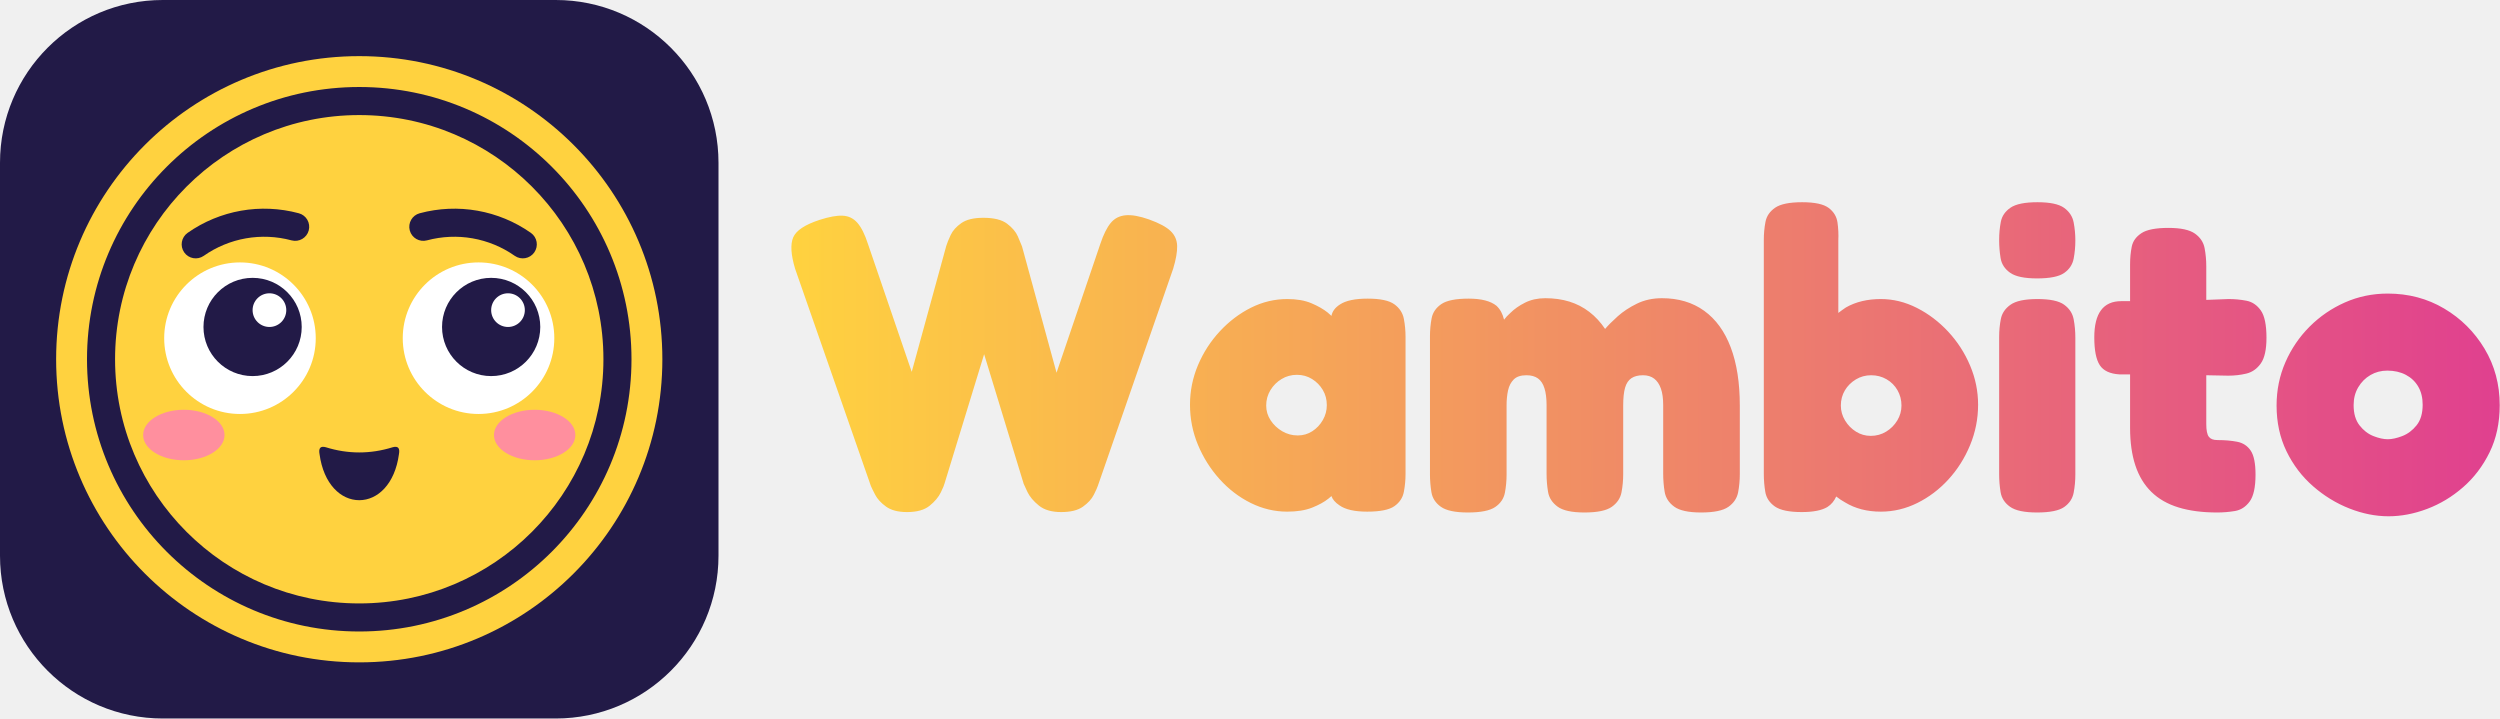
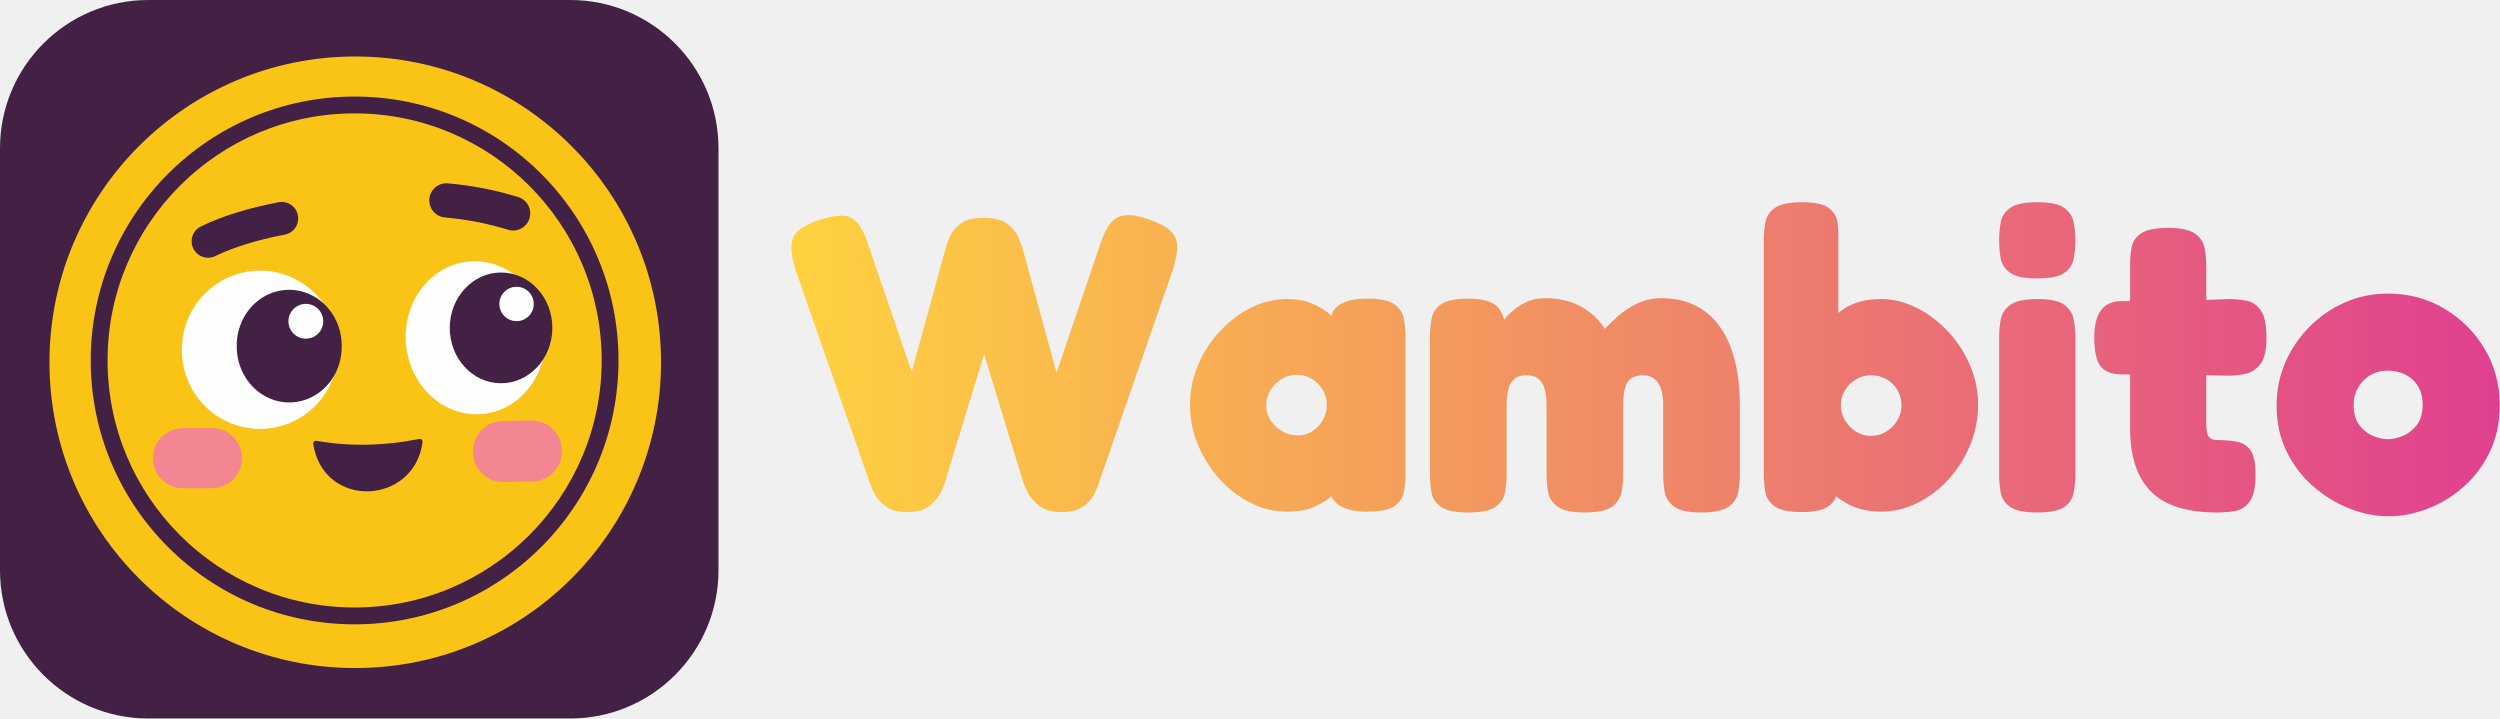
<svg xmlns="http://www.w3.org/2000/svg" viewBox="0 0 3563 1024" width="3563" height="1024">
  <defs>
-     <linearGradient id="wordmark" gradientUnits="userSpaceOnUse" x1="9.22" y1="0" x2="2443.8" y2="0">
+     <linearGradient id="wordmark" gradientUnits="userSpaceOnUse" x1="9.23" y1="0" x2="2443.8" y2="0">
      <stop offset="0" stop-color="#FFD23F" />
      <stop offset="1" stop-color="#E0408F" />
    </linearGradient>
  </defs>
  <g transform="translate(0 0)">
-     <path fill="#221A47" d="M232 0H792A232 232 0 0 1 1024 232V792A232 232 0 0 1 792 1024H232A232 232 0 0 1 0 792V232A232 232 0 0 1 232 0Z" />
-     <path fill="#FFD23F" d="M80 512a432 432 0 1 0 864 0a432 432 0 1 0 -864 0Z" />
-     <path fill="#221A47" fill-rule="evenodd" d="M124 512a388 388 0 1 0 776 0a388 388 0 1 0 -776 0ZM164 512a348 348 0 1 0 696 0a348 348 0 1 0 -696 0Z" />
-     <path fill="#221A47" d="M267.38 331.89A190 190 0 0 1 425.88 303.94A20 20 0 0 1 415.49 342.57A150 150 0 0 0 290.36 364.63A20 20 0 0 1 267.38 331.89ZM598.12 303.94A190 190 0 0 1 756.62 331.89A20 20 0 0 1 733.64 364.63A150 150 0 0 0 608.51 342.57A20 20 0 0 1 598.12 303.94Z" />
-     <path fill="#FFFFFF" d="M234 482a108 108 0 1 0 216 0a108 108 0 1 0 -216 0ZM574 482a108 108 0 1 0 216 0a108 108 0 1 0 -216 0Z" />
-     <path fill="#221A47" d="M290 466a70 70 0 1 0 140 0a70 70 0 1 0 -140 0ZM630 466a70 70 0 1 0 140 0a70 70 0 1 0 -140 0Z" />
-     <path fill="#FFFFFF" d="M360 442a24 24 0 1 0 48 0a24 24 0 1 0 -48 0ZM700 442a24 24 0 1 0 48 0a24 24 0 1 0 -48 0Z" />
-     <path fill="#FF8F9E" d="M204 620a58 36 0 1 0 116 0a58 36 0 1 0 -116 0ZM704 620a58 36 0 1 0 116 0a58 36 0 1 0 -116 0Z" />
-     <path fill="#221A47" d="M464.44 637.44Q512 652.2 559.56 637.44Q571.04 634.16 568.58 647.28C562.84 689.92 538.24 712.88 512 712.88C485.76 712.88 461.16 689.92 455.42 647.28Q452.96 634.16 464.44 637.44Z" />
+     <path fill="#422145" d="M211.4 0H812.6A211.4 211.4 0 0 1 1024 211.4V812.6A211.4 211.4 0 0 1 812.6 1024H211.4A211.4 211.4 0 0 1 0 812.6V211.4A211.4 211.4 0 0 1 211.4 0Z" />
+     <path fill="#FAC417" d="M70.5 516.3A435.8 435.8 0 1 0 942.1 516.3A435.8 435.8 0 1 0 70.5 516.3Z" />
+     <path fill="#422145" fill-rule="evenodd" d="M129.3 513.7A376.1 376.1 0 1 0 881.5 513.7A376.1 376.1 0 1 0 129.3 513.7ZM153.3 513.7A352.1 352.1 0 1 0 857.5 513.7A352.1 352.1 0 1 0 153.3 513.7Z" />
+     <path fill="none" stroke="#422145" stroke-width="47" stroke-linecap="round" d="M296.6 343.8Q339.5 323.1 401.5 311.3" />
+     <path fill="none" stroke="#422145" stroke-width="48.8" stroke-linecap="round" d="M636.2 285.6Q685.6 290 731.3 304.1" />
+     <path fill="#FEFEFE" d="M259.23 495.97A111.4 112.3 1.3 1 0 481.97 501.03A111.4 112.3 1.3 1 0 259.23 495.97ZM578.48 488.87A99.6 109.1 -4.3 1 0 777.12 473.93A99.6 109.1 -4.3 1 0 578.48 488.87Z" />
+     <path fill="#422145" d="M337.41 494.21A74.8 79.4 -0.7 1 0 486.99 492.39A74.8 79.4 -0.7 1 0 337.41 494.21ZM641 466.79A73.1 78.9 0.4 1 0 787.2 467.81A73.1 78.9 0.4 1 0 641 466.79Z" />
+     <path fill="#FEFEFE" d="M411.1 457.9A24.8 24.8 0 1 0 460.7 457.9A24.8 24.8 0 1 0 411.1 457.9ZM711.7 433.2A24.5 24.5 0 1 0 760.7 433.2A24.5 24.5 0 1 0 711.7 433.2Z" />
+     <path fill="#F38691" d="M260.75 610.15L302.05 610.15A42.85 42.85 0 0 1 344.9 653L344.9 653A42.85 42.85 0 0 1 302.05 695.85L260.75 695.85A42.85 42.85 0 0 1 217.9 653L217.9 653A42.85 42.85 0 0 1 260.75 610.15ZM715.97 600.11L757.36 599.31A42.5 42.5 -1.1 0 1 800.67 640.99L800.71 642.79A42.5 42.5 -1.1 0 1 759.03 686.09L717.64 686.89A42.5 42.5 -1.1 0 1 674.33 645.21L674.29 643.41A42.5 42.5 -1.1 0 1 715.97 600.11Z" />
+     <path fill="#422145" stroke="#422145" stroke-width="7.9" stroke-linejoin="round" d="M450.3 632.1Q520.8 644.7 598.3 629.5C587.4 715 464.2 721.2 450.3 632.1Z" />
    <path fill="url(#wordmark)" transform="translate(1118.78 725)" d="M174 4.8L174 4.8Q154.8 4.8 144-3Q133.2-10.8 128.4-20.1Q123.6-29.4 122.4-32.4L122.4-32.4L14.4-342Q5.4-372 11.7-386.7Q18-401.4 49.2-411.6L49.2-411.6Q69.6-418.2 82.2-417.6Q94.8-417 103.2-407.4Q111.6-397.8 118.2-377.4L118.2-377.4L180.6-195L229.8-374.4Q231.6-380.4 236.1-390Q240.6-399.6 251.4-407.1Q262.2-414.6 282.6-414.6L282.6-414.6Q305.4-414.6 316.5-406.2Q327.6-397.8 331.8-388.2Q336-378.6 337.8-373.8L337.8-373.8L387-193.8L449.4-377.4Q456-397.2 464.1-407.1Q472.2-417 485.4-418.2Q498.6-419.4 519-412.2L519-412.2Q540.6-404.4 549.6-395.7Q558.6-387 558.9-374.4Q559.2-361.8 553.2-342L553.2-342L445.8-32.4Q444.6-28.8 440.1-19.8Q435.6-10.8 424.8-3Q414 4.8 393.6 4.8L393.6 4.8Q373.2 4.8 361.8-4.5Q350.4-13.8 345.6-23.7Q340.8-33.6 340.2-35.4L340.2-35.4L283.8-220.2L227.4-36Q226.8-33 222-23.1Q217.2-13.2 206.1-4.2Q195 4.8 174 4.8ZM829.8 4.2L829.8 4.2Q802.8 4.2 790.2-4.8L790.2-4.8Q781.2-10.8 778.8-18L778.8-18Q777.0-16.2 774.6-14.4L774.6-14.4Q765.6-7.2 751.2-1.5Q736.8 4.2 715.8 4.2L715.8 4.2Q688.8 4.2 663.9-8.1Q639.0-20.4 619.5-42Q600.0-63.6 588.6-90.9Q577.2-118.2 577.2-148.2L577.2-148.2Q577.2-177.6 588.6-204.6Q600.0-231.6 619.8-252.9Q639.6-274.2 664.2-286.5Q688.8-298.8 715.8-298.8L715.8-298.8Q736.2-298.8 750.3-292.8Q764.4-286.8 773.4-279.6L773.4-279.6Q776.4-277.2 778.8-274.8L778.8-274.8Q780.6-284.4 790.8-291L790.8-291Q803.4-299.4 830.4-299.4Q857.4-299.4 868.5-291.3Q879.6-283.2 882-270.6Q884.4-258 884.4-244.8L884.4-244.8L884.4-49.8Q884.4-36.6 882-24Q879.6-11.4 868.5-3.6Q857.4 4.2 829.8 4.2ZM730.8-104.4L730.8-104.4Q742.2-104.4 751.5-110.4Q760.8-116.4 766.5-126.3Q772.2-136.2 772.2-147.6L772.2-147.6Q772.2-159.6 766.5-169.2Q760.8-178.8 751.2-184.8Q741.6-190.8 729.6-190.8Q717.6-190.8 707.7-184.8Q697.8-178.8 691.8-168.9Q685.8-159 685.8-147L685.8-147Q685.8-135.6 692.1-126Q698.4-116.4 708.6-110.4Q718.8-104.4 730.8-104.4ZM973.2 5.4L973.2 5.4Q946.2 5.4 934.8-2.7Q923.4-10.8 921.3-23.4Q919.2-36 919.2-49.2L919.2-49.2L919.2-245.4Q919.2-259.2 921.6-271.5Q924.0-283.8 935.4-291.6Q946.8-299.4 974.4-299.4L974.4-299.4Q1001.4-299.4 1014.0-289.2L1014.0-289.2Q1021.8-282 1024.8-269.4L1024.8-269.4Q1028.4-274.2 1033.8-279L1033.8-279Q1042.2-287.4 1054.8-293.7Q1067.4-300 1083.6-300L1083.6-300Q1102.2-300 1117.8-295.2Q1133.4-290.4 1146.3-280.5Q1159.2-270.6 1168.8-256.2L1168.8-256.2Q1175.4-264 1186.8-274.2Q1198.2-284.4 1214.1-292.2Q1230.0-300 1249.8-300L1249.8-300Q1285.2-300 1310.1-282Q1335.0-264 1347.9-229.8Q1360.8-195.6 1360.8-147L1360.8-147L1360.8-49.2Q1360.8-36 1358.4-23.4Q1356.0-10.8 1344.6-2.7Q1333.2 5.4 1305.6 5.4L1305.6 5.4Q1278.6 5.4 1267.2-3Q1255.8-11.4 1253.7-24Q1251.6-36.6 1251.6-49.8L1251.6-49.8L1251.6-147.6Q1251.6-162 1248.3-171.3Q1245.0-180.6 1238.7-185.4Q1232.4-190.2 1222.8-190.2L1222.8-190.2Q1212.6-190.2 1206.3-186Q1200.0-181.8 1197.3-172.5Q1194.6-163.2 1194.6-147L1194.6-147L1194.6-49.2Q1194.6-36 1192.2-23.4Q1189.8-10.8 1178.4-2.7Q1167.0 5.4 1139.4 5.4L1139.4 5.4Q1112.4 5.4 1101.0-3Q1089.6-11.4 1087.5-24Q1085.4-36.6 1085.4-49.8L1085.4-49.8L1085.4-147.6Q1085.4-162 1082.4-171.6Q1079.4-181.2 1073.1-185.7Q1066.8-190.2 1056.6-190.2L1056.6-190.2Q1044.6-190.2 1038.6-184.2Q1032.6-178.2 1030.5-168.6Q1028.4-159 1028.4-147.6L1028.4-147.6L1028.4-48.6Q1028.4-35.4 1026.0-22.8Q1023.6-10.2 1012.2-2.4Q1000.8 5.4 973.2 5.4ZM1561.8 4.2L1561.8 4.2Q1532.4 4.2 1510.8-9L1510.8-9Q1504.2-12.6 1498.2-17.4L1498.2-17.4Q1494.0-7.8 1485.6-2.4L1485.6-2.4Q1473.6 4.8 1449.0 4.8L1449.0 4.8Q1422.0 4.8 1410.6-3.3Q1399.2-11.4 1397.1-24Q1395.0-36.6 1395.0-49.8L1395.0-49.8L1395.0-382.8Q1395.0-396.6 1397.4-408.9Q1399.8-421.2 1411.2-429Q1422.6-436.8 1449.6-436.8Q1476.6-436.8 1487.4-428.7Q1498.2-420.6 1500.0-408Q1501.8-395.4 1501.2-382.2L1501.2-382.2L1501.2-279Q1506.6-283.2 1512.0-286.8L1512.0-286.8Q1533.0-298.8 1561.8-298.8L1561.8-298.8Q1588.2-298.8 1613.1-286.2Q1638.0-273.6 1657.8-252.3Q1677.6-231 1689.0-204Q1700.4-177 1700.4-148.2L1700.4-148.2Q1700.4-118.2 1689.0-90.6Q1677.6-63 1658.1-41.7Q1638.6-20.4 1613.7-8.1Q1588.8 4.2 1561.8 4.2ZM1547.4-103.8L1547.4-103.8Q1559.4-103.8 1569.3-109.8Q1579.2-115.8 1585.2-125.7Q1591.2-135.6 1591.2-147L1591.2-147Q1591.2-159 1585.5-168.9Q1579.8-178.8 1569.9-184.5Q1560.0-190.2 1548.0-190.2Q1536.0-190.2 1526.1-184.2Q1516.2-178.2 1510.5-168.6Q1504.8-159 1504.8-147L1504.8-147Q1504.8-135.6 1510.8-125.7Q1516.8-115.8 1526.4-109.8Q1536.0-103.8 1547.4-103.8ZM1784.4 5.4L1784.4 5.4Q1757.4 5.4 1746.0-2.7Q1734.6-10.8 1732.5-23.4Q1730.4-36 1730.4-49.2L1730.4-49.2L1730.4-244.8Q1730.4-258 1732.8-270.3Q1735.2-282.6 1746.6-290.7Q1758.0-298.8 1785.0-298.8L1785.0-298.8Q1812.0-298.8 1823.1-290.7Q1834.2-282.6 1836.6-270Q1839.0-257.4 1839.0-243.6L1839.0-243.6L1839.0-48.6Q1839.0-35.4 1836.6-22.8Q1834.2-10.2 1823.1-2.4Q1812.0 5.4 1784.4 5.4ZM1784.4-328.2L1784.4-328.2Q1757.4-328.2 1746.0-336.3Q1734.6-344.4 1732.5-357Q1730.4-369.6 1730.4-382.8L1730.4-382.8Q1730.4-396.6 1732.8-408.9Q1735.2-421.2 1746.6-429Q1758.0-436.8 1785.0-436.8L1785.0-436.8Q1812.0-436.8 1823.1-428.7Q1834.2-420.6 1836.6-408Q1839.0-395.4 1839.0-382.2L1839.0-382.2Q1839.0-369 1836.6-356.4Q1834.2-343.8 1823.1-336Q1812.0-328.2 1784.4-328.2ZM2041.2 5.4L2041.2 5.4Q2009.4 5.4 1986.0-1.8Q1962.6-9 1947.3-24Q1932.0-39 1924.5-61.8Q1917.0-84.6 1917.0-115.2L1917.0-115.2L1917.0-191.4L1902.0-191.4Q1881.6-192.6 1873.8-204.6Q1866.0-216.6 1866.0-244.2L1866.0-244.2Q1866.0-270 1875.6-282.9Q1885.2-295.8 1904.4-295.8L1904.4-295.8L1917.0-295.8L1917.0-348Q1917.0-361.8 1919.4-373.5Q1921.8-385.2 1933.2-392.7Q1944.6-400.2 1971.6-400.2L1971.6-400.2Q1998.0-400.2 2009.4-392.1Q2020.8-384 2023.2-371.4Q2025.6-358.8 2025.6-345.6L2025.6-345.6L2025.6-297.6L2057.4-298.8Q2070.6-298.8 2082.9-296.4Q2095.2-294 2103.3-282.6Q2111.4-271.2 2111.4-243.6L2111.4-243.6Q2111.4-218.4 2103.3-207Q2095.2-195.6 2082.9-192.6Q2070.6-189.6 2056.8-189.6L2056.8-189.6L2025.6-190.2L2025.6-120.6Q2025.6-114 2026.5-109.5Q2027.4-105 2029.2-102.6Q2031.0-100.2 2034.0-99Q2037.0-97.8 2041.8-97.8L2041.8-97.8Q2057.4-97.8 2069.7-95.4Q2082.0-93 2088.9-82.8Q2095.8-72.6 2095.8-48.6L2095.8-48.6Q2095.8-21.6 2087.4-10.2Q2079.0 1.2 2066.4 3.3Q2053.8 5.4 2041.2 5.4ZM2285.4 10.8L2285.4 10.8Q2257.8 10.8 2229.6-0.3Q2201.4-11.4 2177.7-32.1Q2154.0-52.8 2139.9-81.9Q2125.8-111 2125.8-147L2125.8-147Q2125.8-180 2138.4-208.8Q2151.0-237.6 2172.9-259.5Q2194.8-281.4 2223.3-294Q2251.8-306.6 2284.2-306.6L2284.2-306.6Q2328.6-306.6 2364.6-285.3Q2400.6-264 2422.2-228Q2443.8-192 2443.8-147.6L2443.8-147.6Q2443.8-109.8 2429.4-80.4Q2415.0-51 2391.6-30.6Q2368.2-10.2 2340.3 0.3Q2312.4 10.8 2285.4 10.8ZM2284.2-99L2284.2-99Q2293.2-99 2304.9-103.5Q2316.6-108 2325.3-118.8Q2334.0-129.6 2334.0-148.2L2334.0-148.2Q2334.0-163.2 2327.7-174Q2321.4-184.8 2310.0-190.8Q2298.6-196.8 2283.6-196.8L2283.6-196.8Q2270.4-196.8 2259.6-190.5Q2248.8-184.2 2242.2-173.1Q2235.6-162 2235.6-147.6L2235.6-147.6Q2235.6-129.6 2244.0-118.8Q2252.4-108 2263.8-103.5Q2275.2-99 2284.2-99Z" />
  </g>
</svg>
